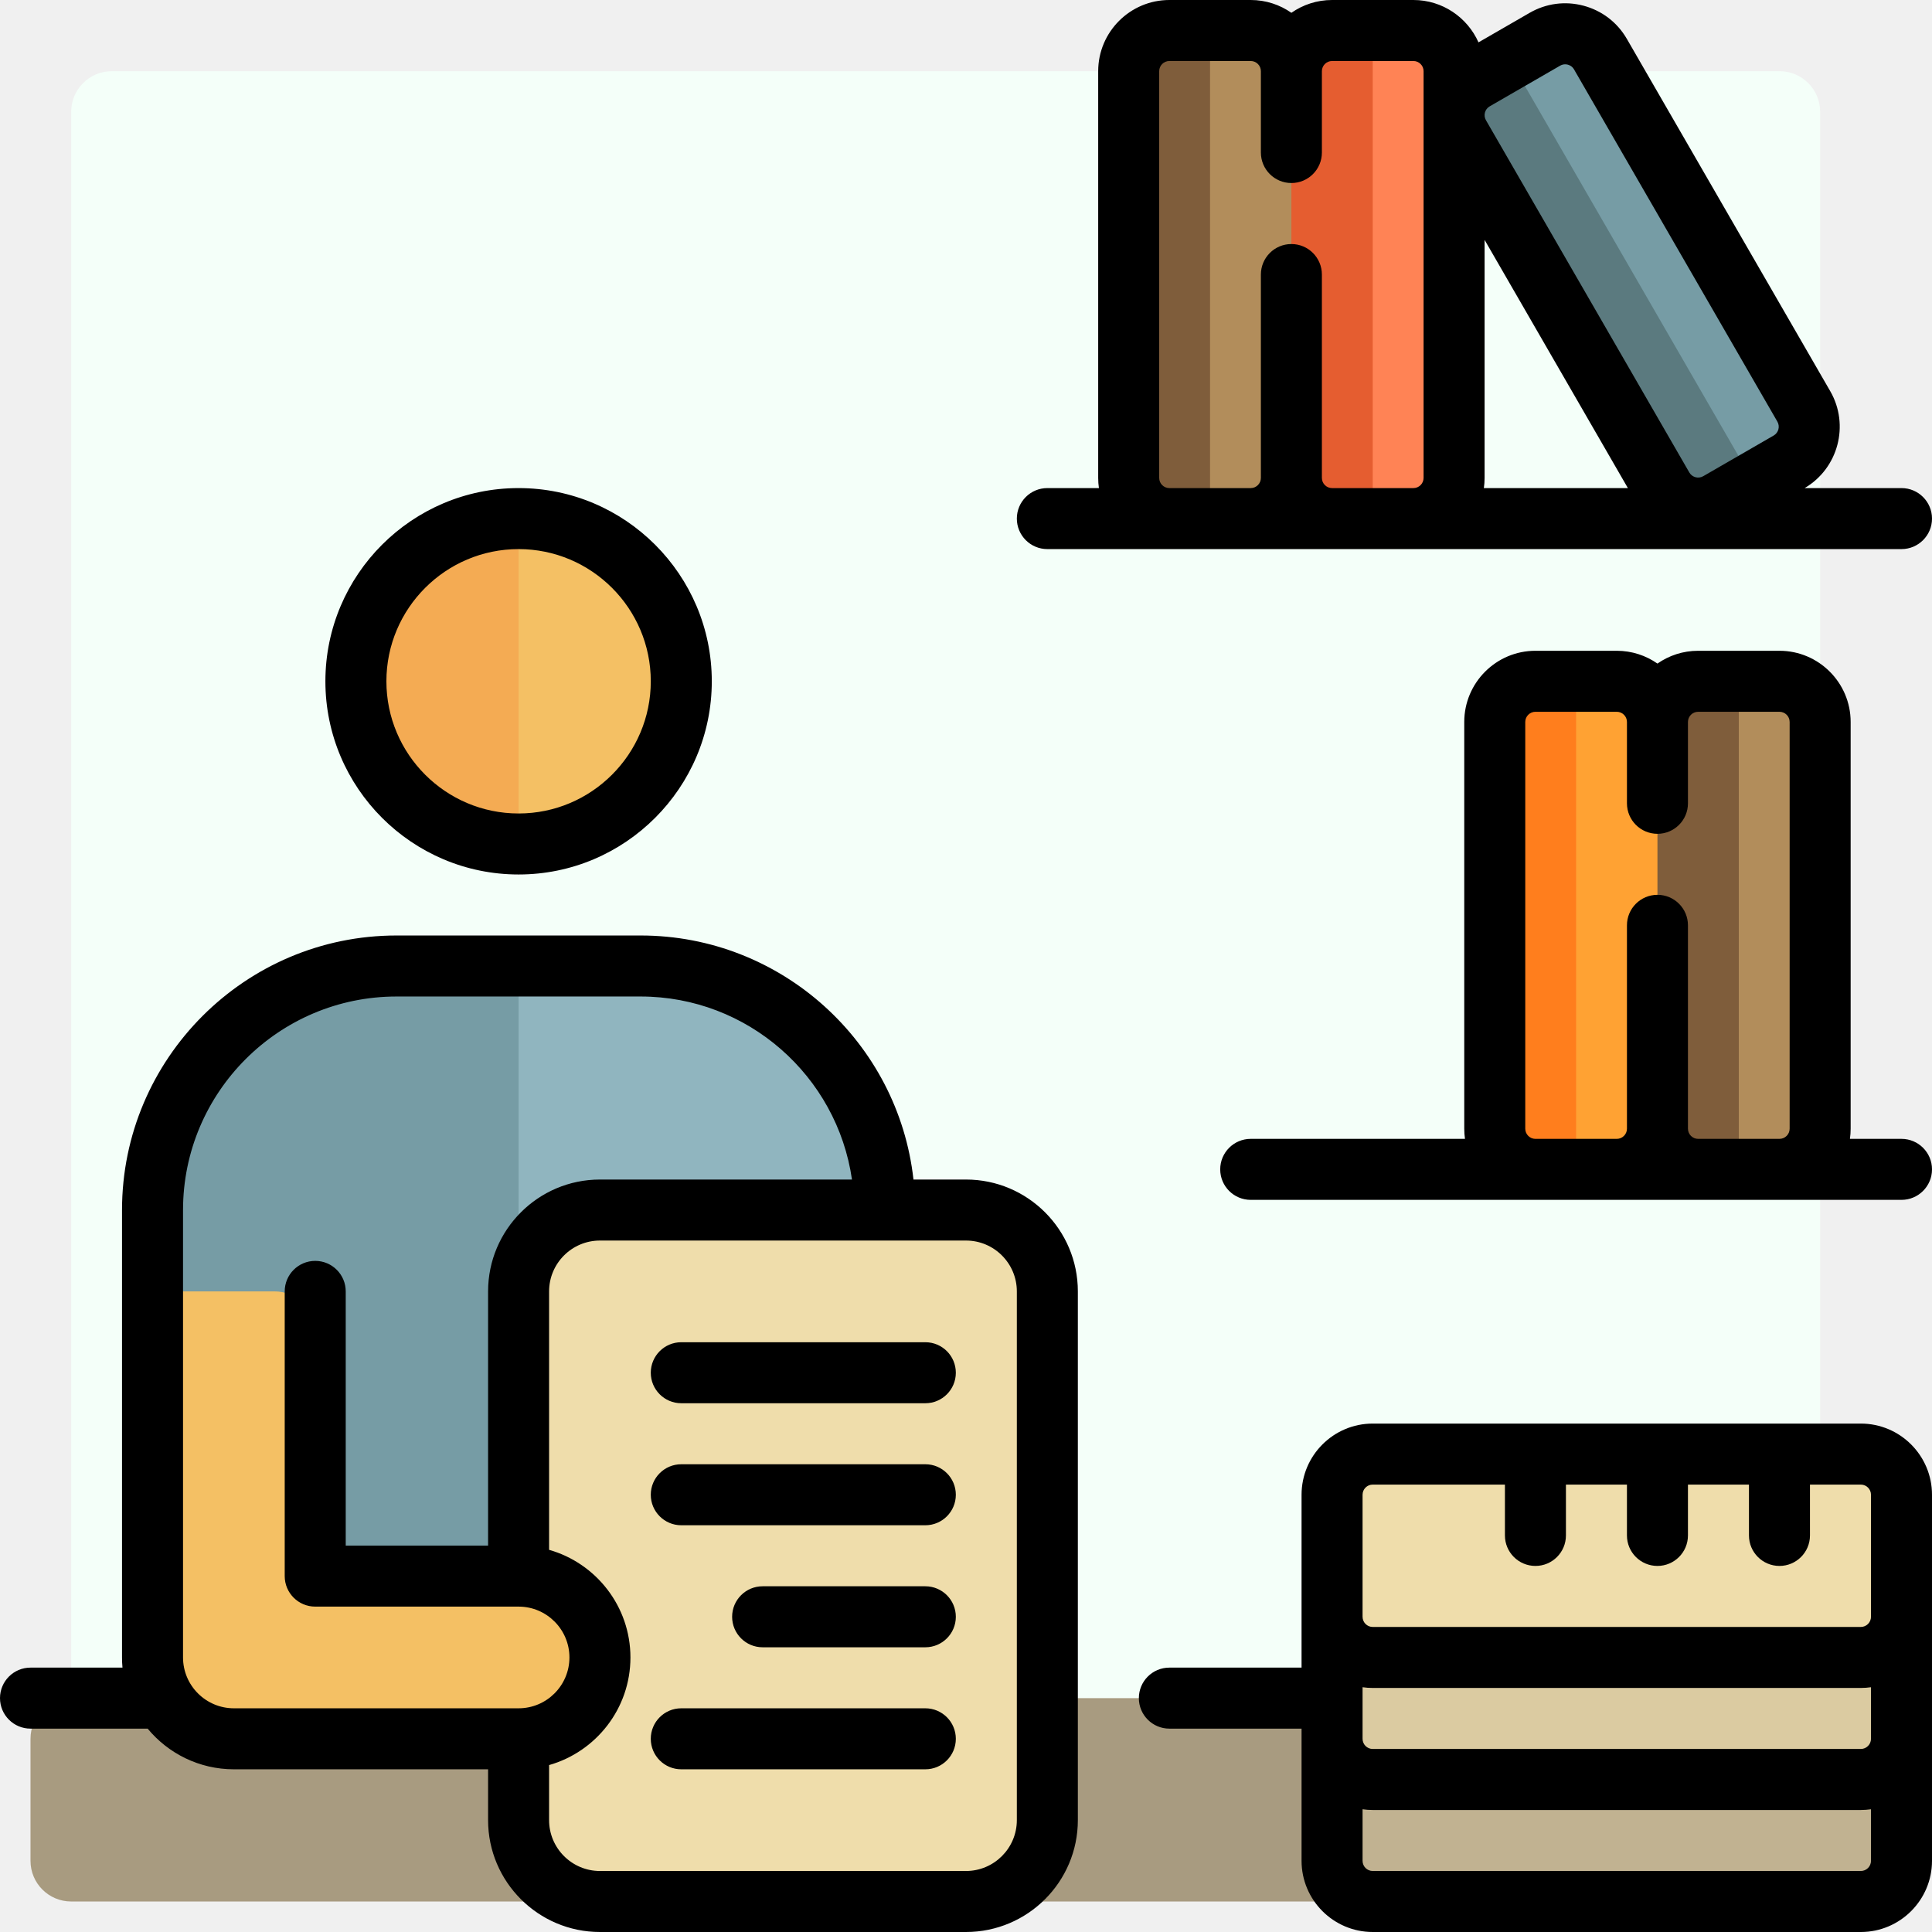
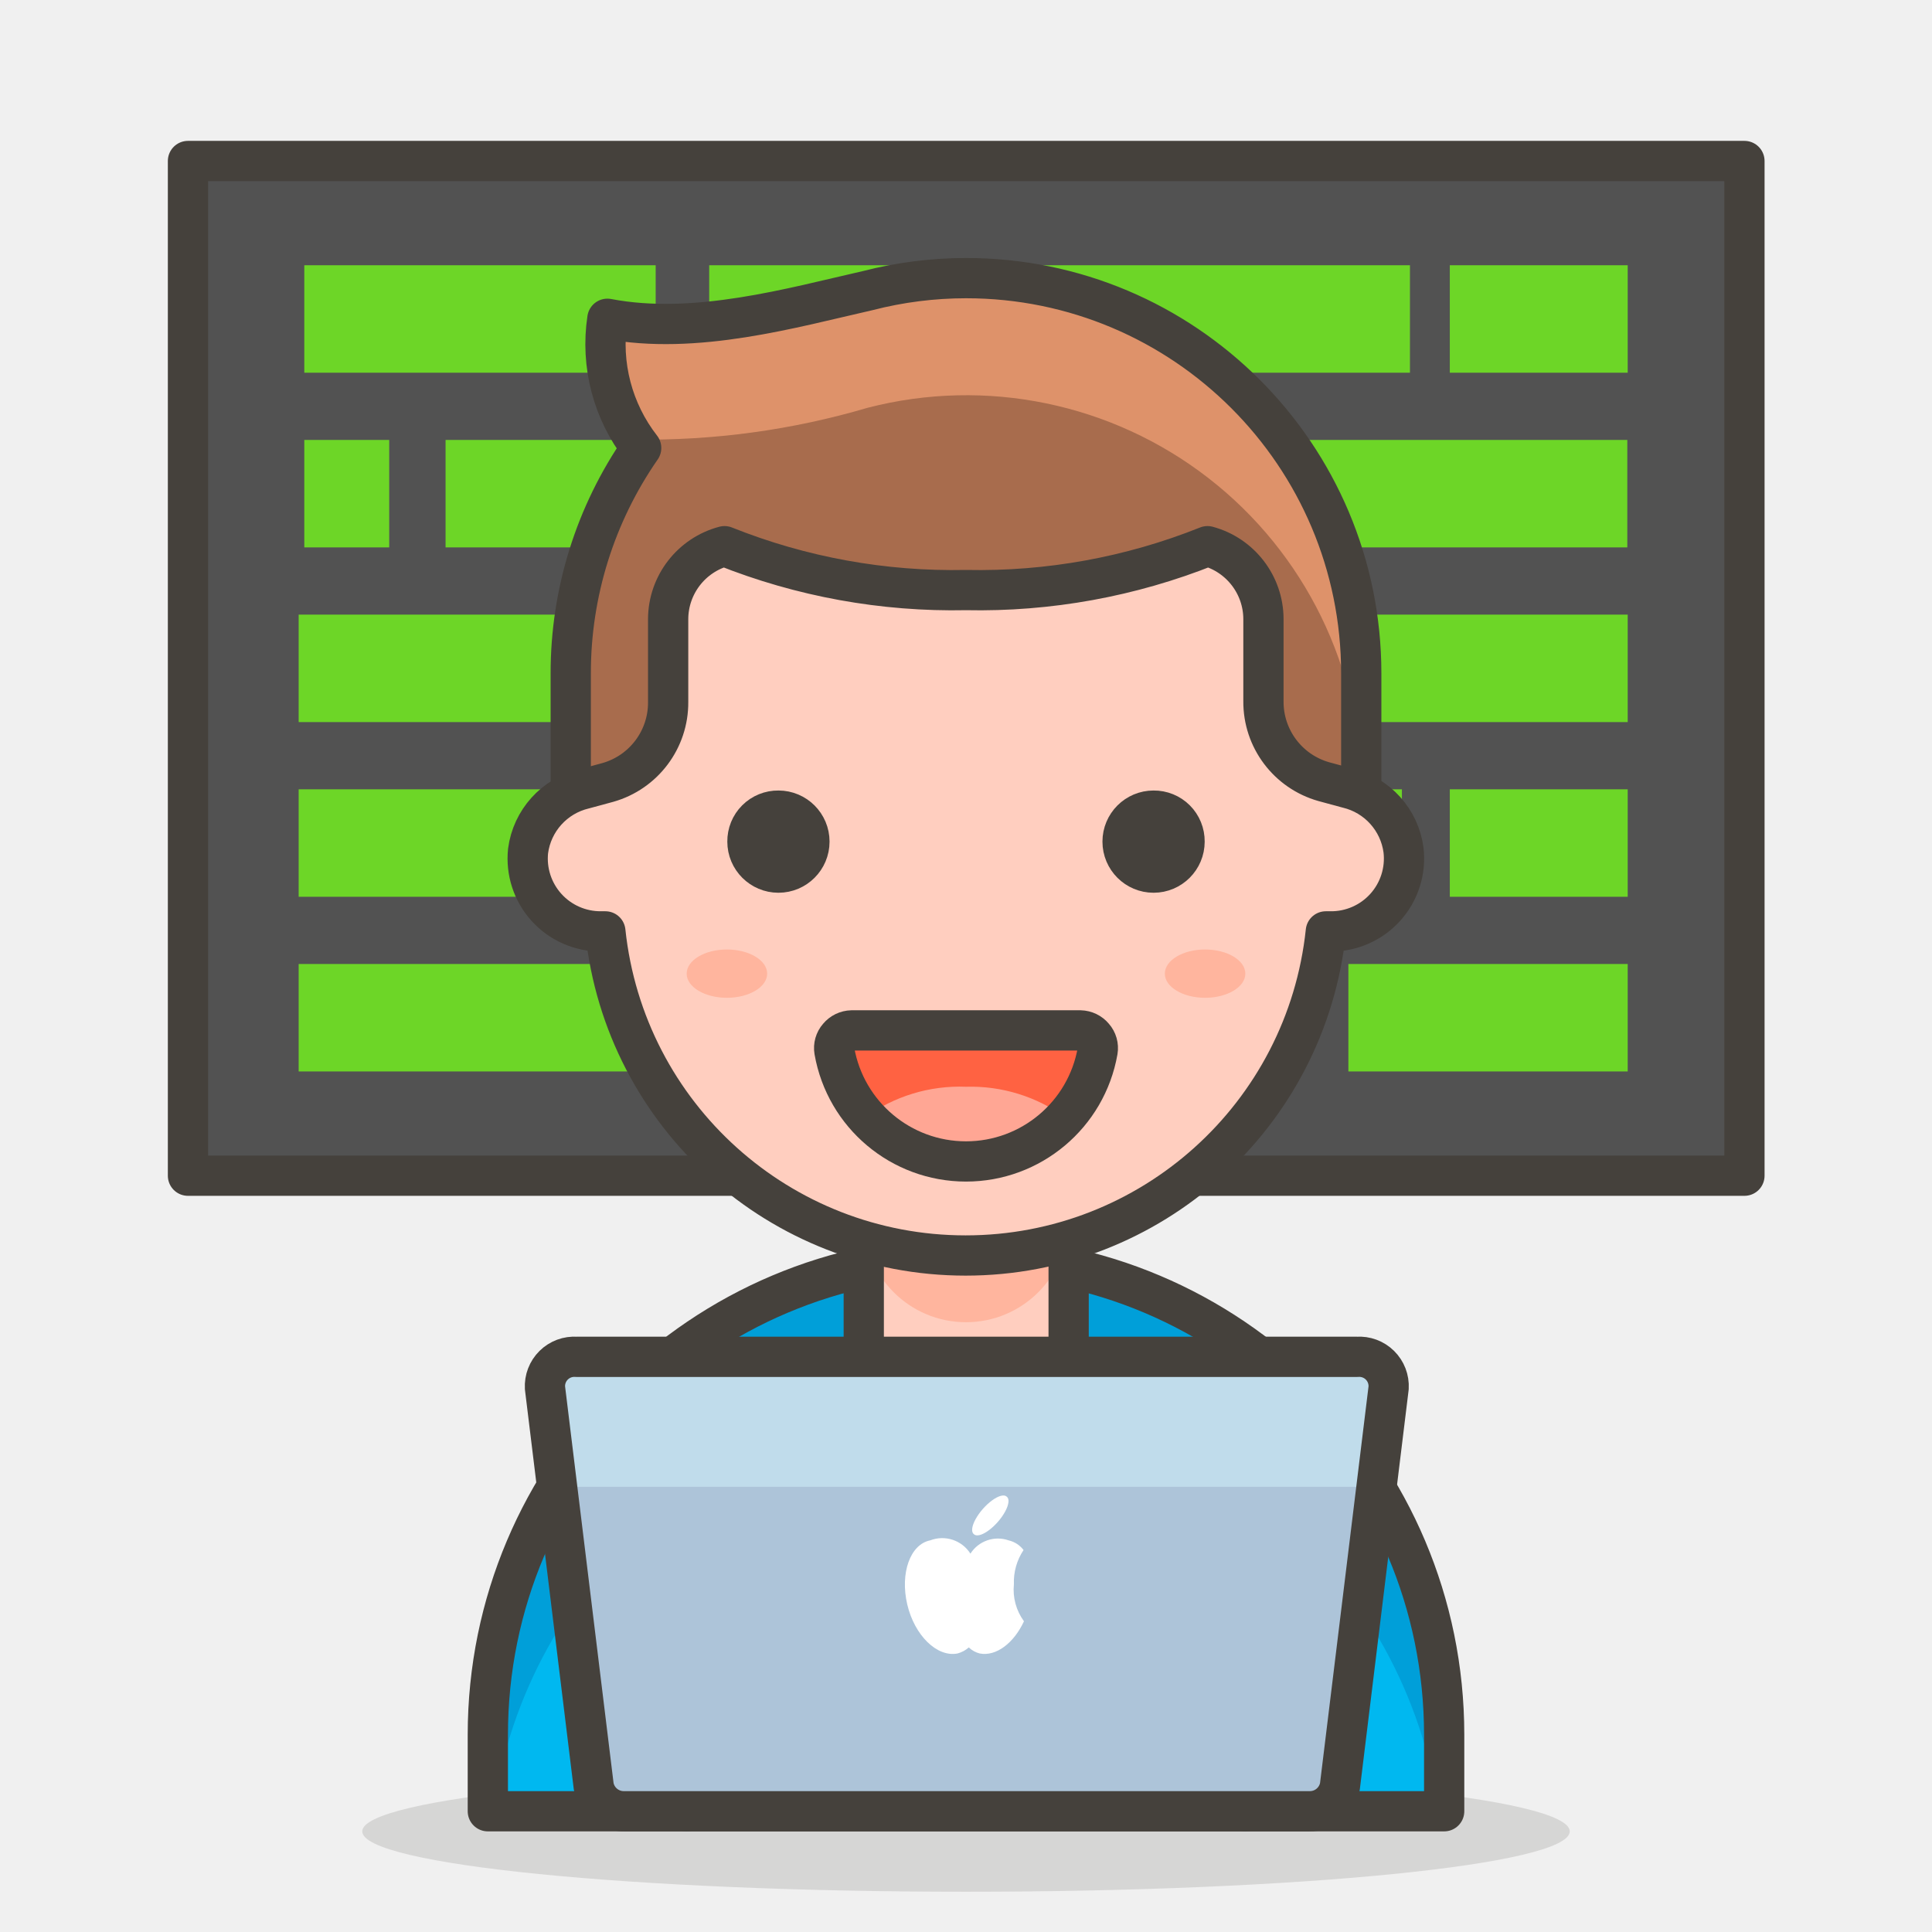
- <svg xmlns="http://www.w3.org/2000/svg" height="200px" width="200px" version="1.1" id="Layer_1" viewBox="0 0 512 512" xml:space="preserve" fill="#000000">
-   <g id="SVGRepo_bgCarrier" stroke-width="0" />
-   <g id="SVGRepo_tracerCarrier" stroke-linecap="round" stroke-linejoin="round" />
-   <g id="SVGRepo_iconCarrier">
-     <path style="fill:#F4FFF9;" d="M482.358,29.642v452.716c0,5.953-4.826,10.779-10.779,10.779H29.642 c-5.953,0-10.779-4.826-10.779-10.779V29.642c0-5.953,4.826-10.779,10.779-10.779h441.937 C477.532,18.863,482.358,23.689,482.358,29.642z" />
-     <path style="fill:#A89B80;" d="M482.358,460.8v32.337c0,5.953-4.826,10.779-10.779,10.779H18.863 c-5.953,0-10.779-4.826-10.779-10.779V460.8c0-5.953,4.826-10.779,10.779-10.779h452.716 C477.532,450.021,482.358,454.847,482.358,460.8z" />
-     <path style="fill:#90B5BF;" d="M234.442,320.674v107.789H40.421V320.674c0-35.718,28.955-64.674,64.674-64.674h64.674 C205.487,256,234.442,284.955,234.442,320.674z" />
-     <path style="fill:#769CA5;" d="M137.432,428.463H40.421V320.674c0-35.718,28.955-64.674,64.674-64.674h32.337V428.463z" />
-     <path style="fill:#EFDDAB;" d="M256,503.916h-97.011c-11.906,0-21.558-9.651-21.558-21.558V342.232 c0-11.906,9.651-21.558,21.558-21.558H256c11.906,0,21.558,9.651,21.558,21.558v140.126 C277.558,494.264,267.906,503.916,256,503.916z" />
-     <path style="fill:#F4C064;" d="M180.547,180.547c0,23.812-19.304,43.116-43.116,43.116s-43.116-19.304-43.116-43.116 s19.304-43.116,43.116-43.116C161.244,137.432,180.547,156.736,180.547,180.547z M137.432,417.684H83.537V353.01 c0-5.953-4.826-10.779-10.779-10.779H40.421v97.011c0,11.906,9.651,21.558,21.558,21.558h75.453 c11.906,0,21.558-9.651,21.558-21.558l0,0C158.989,427.336,149.338,417.684,137.432,417.684z" />
-     <path style="fill:#F4AB53;" d="M137.432,137.432v86.232c-23.812,0-43.116-19.304-43.116-43.116S113.62,137.432,137.432,137.432z" />
-     <path style="fill:#B28D5B;" d="M482.358,191.326v107.789c0,5.953-4.826,10.779-10.779,10.779h-32.337h-32.337 c-5.953,0-10.779-4.826-10.779-10.779V191.326c0-5.953,4.826-10.779,10.779-10.779h21.558c5.953,0,10.779,4.826,10.779,10.779 c0-5.953,4.826-10.779,10.779-10.779h21.558C477.532,180.547,482.358,185.373,482.358,191.326z" />
-     <path style="fill:#7F5D3B;" d="M460.8,180.547v129.347h-10.779c-5.953,0-10.779-4.826-10.779-10.779 c0,5.953-4.826,10.779-10.779,10.779h-21.558c-5.953,0-10.779-4.826-10.779-10.779V191.326c0-5.953,4.826-10.779,10.779-10.779 h21.558c5.953,0,10.779,4.826,10.779,10.779c0-5.953,4.826-10.779,10.779-10.779H460.8z" />
-     <path style="fill:#FF8355;" d="M385.347,18.863v107.789c0,5.953-4.826,10.779-10.779,10.779h-32.337h-32.337 c-5.953,0-10.779-4.826-10.779-10.779V18.863c0-5.953,4.826-10.779,10.779-10.779h21.558c5.953,0,10.779,4.826,10.779,10.779 c0-5.953,4.826-10.779,10.779-10.779h21.558C380.522,8.084,385.347,12.91,385.347,18.863z" />
-     <path style="fill:#E55D30;" d="M363.789,8.084v129.347h-21.558h-32.337c-5.953,0-10.779-4.826-10.779-10.779V18.863 c0-5.953,4.826-10.779,10.779-10.779h21.558c5.953,0,10.779,4.826,10.779,10.779c0-5.953,4.826-10.779,10.779-10.779H363.789z" />
-     <path style="fill:#B28D5B;" d="M342.232,137.432h-32.337c-5.953,0-10.779-4.826-10.779-10.779V18.863 c0-5.953,4.826-10.779,10.779-10.779h21.558c5.953,0,10.779,4.826,10.779,10.779V137.432z" />
-     <path style="fill:#7F5D3B;" d="M320.674,137.432h-10.779c-5.953,0-10.779-4.826-10.779-10.779V18.863 c0-5.953,4.826-10.779,10.779-10.779h10.779V137.432z" />
-     <path style="fill:#769CA5;" d="M474.082,122.422l-18.669,10.779c-5.156,2.976-11.748,1.21-14.724-3.945l-53.895-93.349 c-2.976-5.156-1.21-11.748,3.945-14.724l18.669-10.779c5.156-2.976,11.748-1.21,14.724,3.945l53.895,93.349 C481.004,112.852,479.237,119.445,474.082,122.422z" />
-     <path style="fill:#5B7A7F;" d="M464.747,127.811l-9.335,5.389c-5.156,2.976-11.748,1.21-14.724-3.945l-53.895-93.349 c-2.976-5.156-1.21-11.748,3.945-14.724l9.335-5.389L464.747,127.811z" />
-     <path style="fill:#FFA233;" d="M428.463,309.895h-21.558c-5.953,0-10.779-4.826-10.779-10.779V191.326 c0-5.953,4.826-10.779,10.779-10.779h21.558c5.953,0,10.779,4.826,10.779,10.779v107.789 C439.242,305.069,434.416,309.895,428.463,309.895z" />
-     <path style="fill:#FF7E1D;" d="M417.684,309.895h-10.779c-5.953,0-10.779-4.826-10.779-10.779V191.326 c0-5.953,4.826-10.779,10.779-10.779h10.779V309.895z" />
-     <path style="fill:#C1B291;" d="M363.789,450.021h129.347c5.953,0,10.779,4.826,10.779,10.779v32.337 c0,5.953-4.826,10.779-10.779,10.779H363.789c-5.953,0-10.779-4.826-10.779-10.779V460.8 C353.01,454.847,357.836,450.021,363.789,450.021z" />
-     <path style="fill:#DBCBA1;" d="M363.789,417.684h129.347c5.953,0,10.779,4.826,10.779,10.779V460.8 c0,5.953-4.826,10.779-10.779,10.779H363.789c-5.953,0-10.779-4.826-10.779-10.779v-32.337 C353.01,422.51,357.836,417.684,363.789,417.684z" />
-     <path style="fill:#EFDDAB;" d="M363.789,385.347h129.347c5.953,0,10.779,4.826,10.779,10.779v32.337 c0,5.953-4.826,10.779-10.779,10.779H363.789c-5.953,0-10.779-4.826-10.779-10.779v-32.337 C353.01,390.173,357.836,385.347,363.789,385.347z" />
-     <path d="M277.558,145.516h226.358c4.465,0,8.084-3.62,8.084-8.084c0-4.465-3.62-8.084-8.084-8.084h-25.663 c8.908-5.235,11.95-16.728,6.776-25.692l0,0l-53.895-93.349c-2.519-4.363-6.587-7.485-11.454-8.788 c-4.866-1.304-9.949-0.634-14.313,1.884l-13.55,7.823C388.879,4.619,382.253,0,374.568,0H353.01c-4.004,0-7.722,1.255-10.779,3.391 C339.175,1.255,335.457,0,331.453,0h-21.558c-10.401,0-18.863,8.463-18.863,18.863v107.789c0,0.915,0.066,1.814,0.192,2.695h-13.666 c-4.465,0-8.084,3.62-8.084,8.084C269.474,141.896,273.093,145.516,277.558,145.516z M394.78,28.183l18.67-10.779 c0.482-0.278,0.951-0.361,1.339-0.361c0.29,0,0.534,0.045,0.706,0.092c0.403,0.108,1.15,0.414,1.636,1.256l53.895,93.348 c0.743,1.287,0.301,2.939-0.986,3.682l-18.67,10.779c-1.286,0.742-2.938,0.3-3.681-0.987l-53.895-93.349 C393.051,30.578,393.494,28.926,394.78,28.183z M393.432,126.653V63.573l37.974,65.774h-38.167 C393.366,128.467,393.432,127.568,393.432,126.653z M307.2,18.863c0-1.485,1.209-2.695,2.695-2.695h21.558 c1.485,0,2.695,1.209,2.695,2.695v21.558c0,4.465,3.62,8.084,8.084,8.084s8.084-3.62,8.084-8.084V18.863 c0-1.485,1.209-2.695,2.695-2.695h21.558c1.485,0,2.695,1.209,2.695,2.695v107.789c0,1.485-1.209,2.695-2.695,2.695H353.01 c-1.485,0-2.695-1.209-2.695-2.695V72.758c0-4.465-3.62-8.084-8.084-8.084s-8.084,3.62-8.084,8.084v53.895 c0,1.485-1.209,2.695-2.695,2.695h-21.558c-1.485,0-2.695-1.209-2.695-2.695V18.863z M493.137,377.263H363.789 c-10.401,0-18.863,8.463-18.863,18.863v45.811h-35.032c-4.465,0-8.084,3.62-8.084,8.084s3.62,8.084,8.084,8.084h35.032v35.032 c0,10.401,8.463,18.863,18.863,18.863h129.347c10.401,0,18.863-8.463,18.863-18.863v-97.01 C512,385.726,503.537,377.263,493.137,377.263z M495.832,493.137c0,1.485-1.209,2.695-2.695,2.695H363.789 c-1.485,0-2.695-1.209-2.695-2.695v-13.666c0.881,0.127,1.78,0.192,2.695,0.192h129.347c0.915,0,1.814-0.066,2.695-0.192V493.137z M495.832,460.8c0,1.485-1.209,2.695-2.695,2.695H363.789c-1.485,0-2.695-1.209-2.695-2.695v-10.779v-2.887 c0.881,0.127,1.78,0.192,2.695,0.192h129.347c0.915,0,1.814-0.066,2.695-0.192V460.8z M495.832,428.463 c0,1.485-1.209,2.695-2.695,2.695H363.789c-1.485,0-2.695-1.209-2.695-2.695v-32.337c0-1.485,1.209-2.695,2.695-2.695h35.032v13.474 c0,4.465,3.62,8.084,8.084,8.084s8.084-3.62,8.084-8.084v-13.474h16.168v13.474c0,4.465,3.62,8.084,8.084,8.084 c4.465,0,8.084-3.62,8.084-8.084v-13.474h16.168v13.474c0,4.465,3.62,8.084,8.084,8.084s8.084-3.62,8.084-8.084v-13.474h13.474 c1.485,0,2.695,1.209,2.695,2.695V428.463z M256,312.589h-13.92c-4.035-36.328-34.925-64.674-72.312-64.674h-64.674 c-40.119,0-72.758,32.639-72.758,72.758v118.568c0,0.908,0.041,1.808,0.122,2.695H8.084c-4.465,0-8.084,3.62-8.084,8.084 s3.62,8.084,8.084,8.084H39.13c5.441,6.579,13.664,10.779,22.849,10.779h67.368v13.474c0,16.345,13.297,29.642,29.642,29.642H256 c16.345,0,29.642-13.297,29.642-29.642V342.232C285.642,325.886,272.345,312.589,256,312.589z M137.432,452.716H61.979 c-7.43,0-13.474-6.044-13.474-13.474V320.674c0-31.204,25.386-56.589,56.589-56.589h64.674c28.459,0,52.078,21.117,56.014,48.505 h-66.793c-16.345,0-29.642,13.297-29.642,29.642V409.6H91.621v-67.368c0-4.465-3.62-8.084-8.084-8.084s-8.084,3.62-8.084,8.084 v75.453c0,4.465,3.62,8.084,8.084,8.084h53.805c0.053,0.001,0.106,0.001,0.16,0c7.398,0.039,13.404,6.067,13.404,13.474 C150.905,446.672,144.862,452.716,137.432,452.716z M269.474,482.358c0,7.43-6.044,13.474-13.474,13.474h-97.011 c-7.43,0-13.474-6.044-13.474-13.474v-14.595c12.428-3.527,21.558-14.978,21.558-28.521s-9.13-24.994-21.558-28.521v-68.489 c0-7.43,6.044-13.474,13.474-13.474H256c7.43,0,13.474,6.044,13.474,13.474V482.358z M253.305,396.126 c0,4.465-3.62,8.084-8.084,8.084h-64.674c-4.465,0-8.084-3.62-8.084-8.084c0-4.465,3.62-8.084,8.084-8.084h64.674 C249.686,388.042,253.305,391.662,253.305,396.126z M503.916,301.811H490.25c0.127-0.881,0.192-1.78,0.192-2.695V191.326 c0-10.401-8.463-18.863-18.863-18.863h-21.558c-4.004,0-7.722,1.255-10.779,3.391c-3.057-2.136-6.775-3.391-10.779-3.391h-21.558 c-10.401,0-18.863,8.463-18.863,18.863v107.789c0,0.915,0.066,1.814,0.192,2.695h-56.781c-4.465,0-8.084,3.62-8.084,8.084 c0,4.465,3.62,8.084,8.084,8.084h172.463c4.465,0,8.084-3.62,8.084-8.084C512,305.43,508.38,301.811,503.916,301.811z M474.274,299.116c0,1.485-1.209,2.695-2.695,2.695h-21.558c-1.485,0-2.695-1.209-2.695-2.695v-53.895 c0-4.465-3.62-8.084-8.084-8.084c-4.465,0-8.084,3.62-8.084,8.084v53.895c0,1.485-1.209,2.695-2.695,2.695h-21.558 c-1.485,0-2.695-1.209-2.695-2.695V191.326c0-1.485,1.209-2.695,2.695-2.695h21.558c1.485,0,2.695,1.209,2.695,2.695v21.558 c0,4.465,3.62,8.084,8.084,8.084c4.465,0,8.084-3.62,8.084-8.084v-21.558c0-1.485,1.209-2.695,2.695-2.695h21.558 c1.485,0,2.695,1.209,2.695,2.695V299.116z M137.432,231.747c28.231,0,51.2-22.969,51.2-51.2s-22.969-51.2-51.2-51.2 s-51.2,22.969-51.2,51.2S109.2,231.747,137.432,231.747z M137.432,145.516c19.316,0,35.032,15.716,35.032,35.032 s-15.716,35.032-35.032,35.032c-19.316,0-35.032-15.716-35.032-35.032S118.116,145.516,137.432,145.516z M253.305,460.8 c0,4.465-3.62,8.084-8.084,8.084h-64.674c-4.465,0-8.084-3.62-8.084-8.084c0-4.465,3.62-8.084,8.084-8.084h64.674 C249.686,452.716,253.305,456.335,253.305,460.8z M253.305,428.463c0,4.465-3.62,8.084-8.084,8.084h-43.116 c-4.465,0-8.084-3.62-8.084-8.084s3.62-8.084,8.084-8.084h43.116C249.686,420.379,253.305,423.999,253.305,428.463z M253.305,363.789c0,4.465-3.62,8.084-8.084,8.084h-64.674c-4.465,0-8.084-3.62-8.084-8.084s3.62-8.084,8.084-8.084h64.674 C249.686,355.705,253.305,359.325,253.305,363.789z" />
-   </g>
+ <svg xmlns="http://www.w3.org/2000/svg" width="1em" height="1em" viewBox="0 0 48 48">
+   <path fill="#45413c" d="M9 45.5a15 1.5 0 1 0 30 0a15 1.5 0 1 0-30 0" opacity="0.15" />
+   <path fill="#525252" stroke="#45413c" stroke-linecap="round" stroke-linejoin="round" d="M4.67 4h38.67v25.21H4.67Z" />
+   <path fill="#6dd627" d="M7.56 6.59h8.73v2.67H7.56Zm10.06 0h17.41v2.67H17.62Zm18.4 0h4.42v2.67h-4.42ZM7.56 10.93h2.11v2.67H7.56Zm3.51 0h9.04v2.67h-9.04Zm10.39 0h4.52v2.67h-4.52Zm5.71 0h13.26v2.67H27.17ZM7.42 15.27h10.06v2.67H7.42Zm11.15 0h21.87v2.67H18.57ZM7.42 19.61h6.76v2.67H7.42Zm8.26 0h15.26v2.67H15.68Zm16.5 0h2.65v2.67h-2.65Zm3.84 0h4.42v2.67h-4.42Zm-28.6 4.34h24.76v2.67H7.42Zm26.08 0h6.94v2.67H33.5Z" />
+   <path fill="#00b8f0" d="M24 31.22A11.88 11.88 0 0 1 35.88 43.1V45H12.12v-1.9A11.88 11.88 0 0 1 24 31.22" />
+   <path fill="#009fd9" d="M24 31.22A11.88 11.88 0 0 0 12.12 43.1V45h.13A11.88 11.88 0 0 1 24 34.8A11.88 11.88 0 0 1 35.75 45h.13v-1.9A11.88 11.88 0 0 0 24 31.22" />
+   <path fill="none" stroke="#45413c" stroke-linecap="round" stroke-linejoin="round" d="M24 31.22A11.88 11.88 0 0 1 35.88 43.1V45h0h-23.76h0v-1.9A11.88 11.88 0 0 1 24 31.22" />
+   <path fill="#ffcebf" d="M21.46 27.17h5.09v7.94h-5.09Z" />
+   <path fill="#ffb59e" d="M24 27.17a2.54 2.54 0 0 0-2.54 2.54v.6a2.54 2.54 0 0 0 5.08 0v-.59A2.54 2.54 0 0 0 24 27.17" />
+   <path fill="none" stroke="#45413c" stroke-linecap="round" stroke-linejoin="round" d="M21.46 27.17h5.09v7.94h-5.09ZM17.06 45v-2.41M30.94 45v-2.41" />
+   <path fill="#a86c4d" d="M24 6.91a9.8 9.8 0 0 0-2.44.31c-1.86.42-4.28 1.12-6.47.7a4.2 4.2 0 0 0 .84 3.21a9.8 9.8 0 0 0-1.75 5.6v5.14h19.64v-5.14A9.82 9.82 0 0 0 24 6.91" />
+   <path fill="#de926a" d="M24 6.91a9.8 9.8 0 0 0-2.44.31c-1.86.42-4.28 1.12-6.47.7a4.47 4.47 0 0 0 .68 3a19.4 19.4 0 0 0 5.79-.79a9.81 9.81 0 0 1 12.26 9.51v-2.91A9.82 9.82 0 0 0 24 6.91" />
+   <path fill="none" stroke="#45413c" stroke-linecap="round" stroke-linejoin="round" d="M24 6.91a9.8 9.8 0 0 0-2.44.31c-1.86.42-4.28 1.12-6.47.7a4.2 4.2 0 0 0 .84 3.21a9.8 9.8 0 0 0-1.75 5.6v5.14h19.64v-5.14A9.82 9.82 0 0 0 24 6.91" />
+   <path fill="#ffcebf" stroke="#45413c" stroke-linecap="round" stroke-linejoin="round" d="M34.87 21.12a1.83 1.83 0 0 0-1.39-1.54l-.59-.16a2.06 2.06 0 0 1-1.5-2v-2.04A1.88 1.88 0 0 0 30 13.57a15.3 15.3 0 0 1-6 1.09a15.3 15.3 0 0 1-6-1.09a1.88 1.88 0 0 0-1.4 1.81v2.06a2.06 2.06 0 0 1-1.5 2l-.59.16a1.83 1.83 0 0 0-1.39 1.54a1.81 1.81 0 0 0 1.81 2h.11a9 9 0 0 0 17.9 0h.11a1.81 1.81 0 0 0 1.82-2.02" />
+   <path fill="#45413c" stroke="#45413c" stroke-linecap="round" stroke-linejoin="round" d="M18.57 20.91a.77.77 0 1 0 .77-.77a.76.76 0 0 0-.77.77m10.86 0a.77.77 0 1 1-.77-.77a.76.76 0 0 1 .77.77" />
+   <path fill="#ff6242" d="M21.16 25.6a.44.44 0 0 0-.33.16a.42.42 0 0 0-.1.35a3.32 3.32 0 0 0 6.54 0a.42.42 0 0 0-.1-.35a.44.44 0 0 0-.33-.16Z" />
+   <path fill="#ffa694" d="M24 27a4 4 0 0 0-2.52.77a3.36 3.36 0 0 0 5 0A4 4 0 0 0 24 27" />
+   <path fill="none" stroke="#45413c" stroke-linecap="round" stroke-linejoin="round" d="M21.16 25.6a.44.44 0 0 0-.33.16a.42.42 0 0 0-.1.35a3.32 3.32 0 0 0 6.54 0a.42.42 0 0 0-.1-.35a.44.44 0 0 0-.33-.16Z" />
+   <path fill="#ffb59e" d="M17.06 24.19a1 .6 0 1 0 2 0a1 .6 0 1 0-2 0m11.88 0a1 .6 0 1 0 2 0a1 .6 0 1 0-2 0" />
+   <path fill="#adc4d9" d="M32.52 45h-17a.76.76 0 0 1-.77-.62l-1.21-9.9a.73.73 0 0 1 .78-.77h19.4a.73.73 0 0 1 .78.77l-1.21 9.9a.76.76 0 0 1-.77.62" />
+   <path fill="#c0dceb" d="M14.28 36.94h19.44a.8.8 0 0 1 .46.15l.32-2.61a.73.73 0 0 0-.78-.77H14.28a.73.73 0 0 0-.78.77l.32 2.61a.8.8 0 0 1 .46-.15" />
+   <path fill="none" stroke="#45413c" stroke-linecap="round" stroke-linejoin="round" d="M32.52 45h-17a.76.76 0 0 1-.77-.62l-1.21-9.9a.73.73 0 0 1 .78-.77h19.4a.73.73 0 0 1 .78.77l-1.21 9.9a.76.76 0 0 1-.77.62" />
+   <path fill="#fff" d="M25.19 39.36a1.43 1.43 0 0 1 .24-.85a.65.65 0 0 0-.37-.24a.81.81 0 0 0-.95.33a.83.83 0 0 0-1-.33c-.5.1-.75.82-.57 1.59s.74 1.32 1.25 1.22a.7.7 0 0 0 .28-.15a.6.6 0 0 0 .27.15c.41.08.85-.26 1.1-.8a1.33 1.33 0 0 1-.25-.92" />
+   <path fill="#fff" d="M24.193 38.114a.62.24-48.65 1 0 .819-.93a.62.24-48.65 1 0-.82.93" />
</svg>
